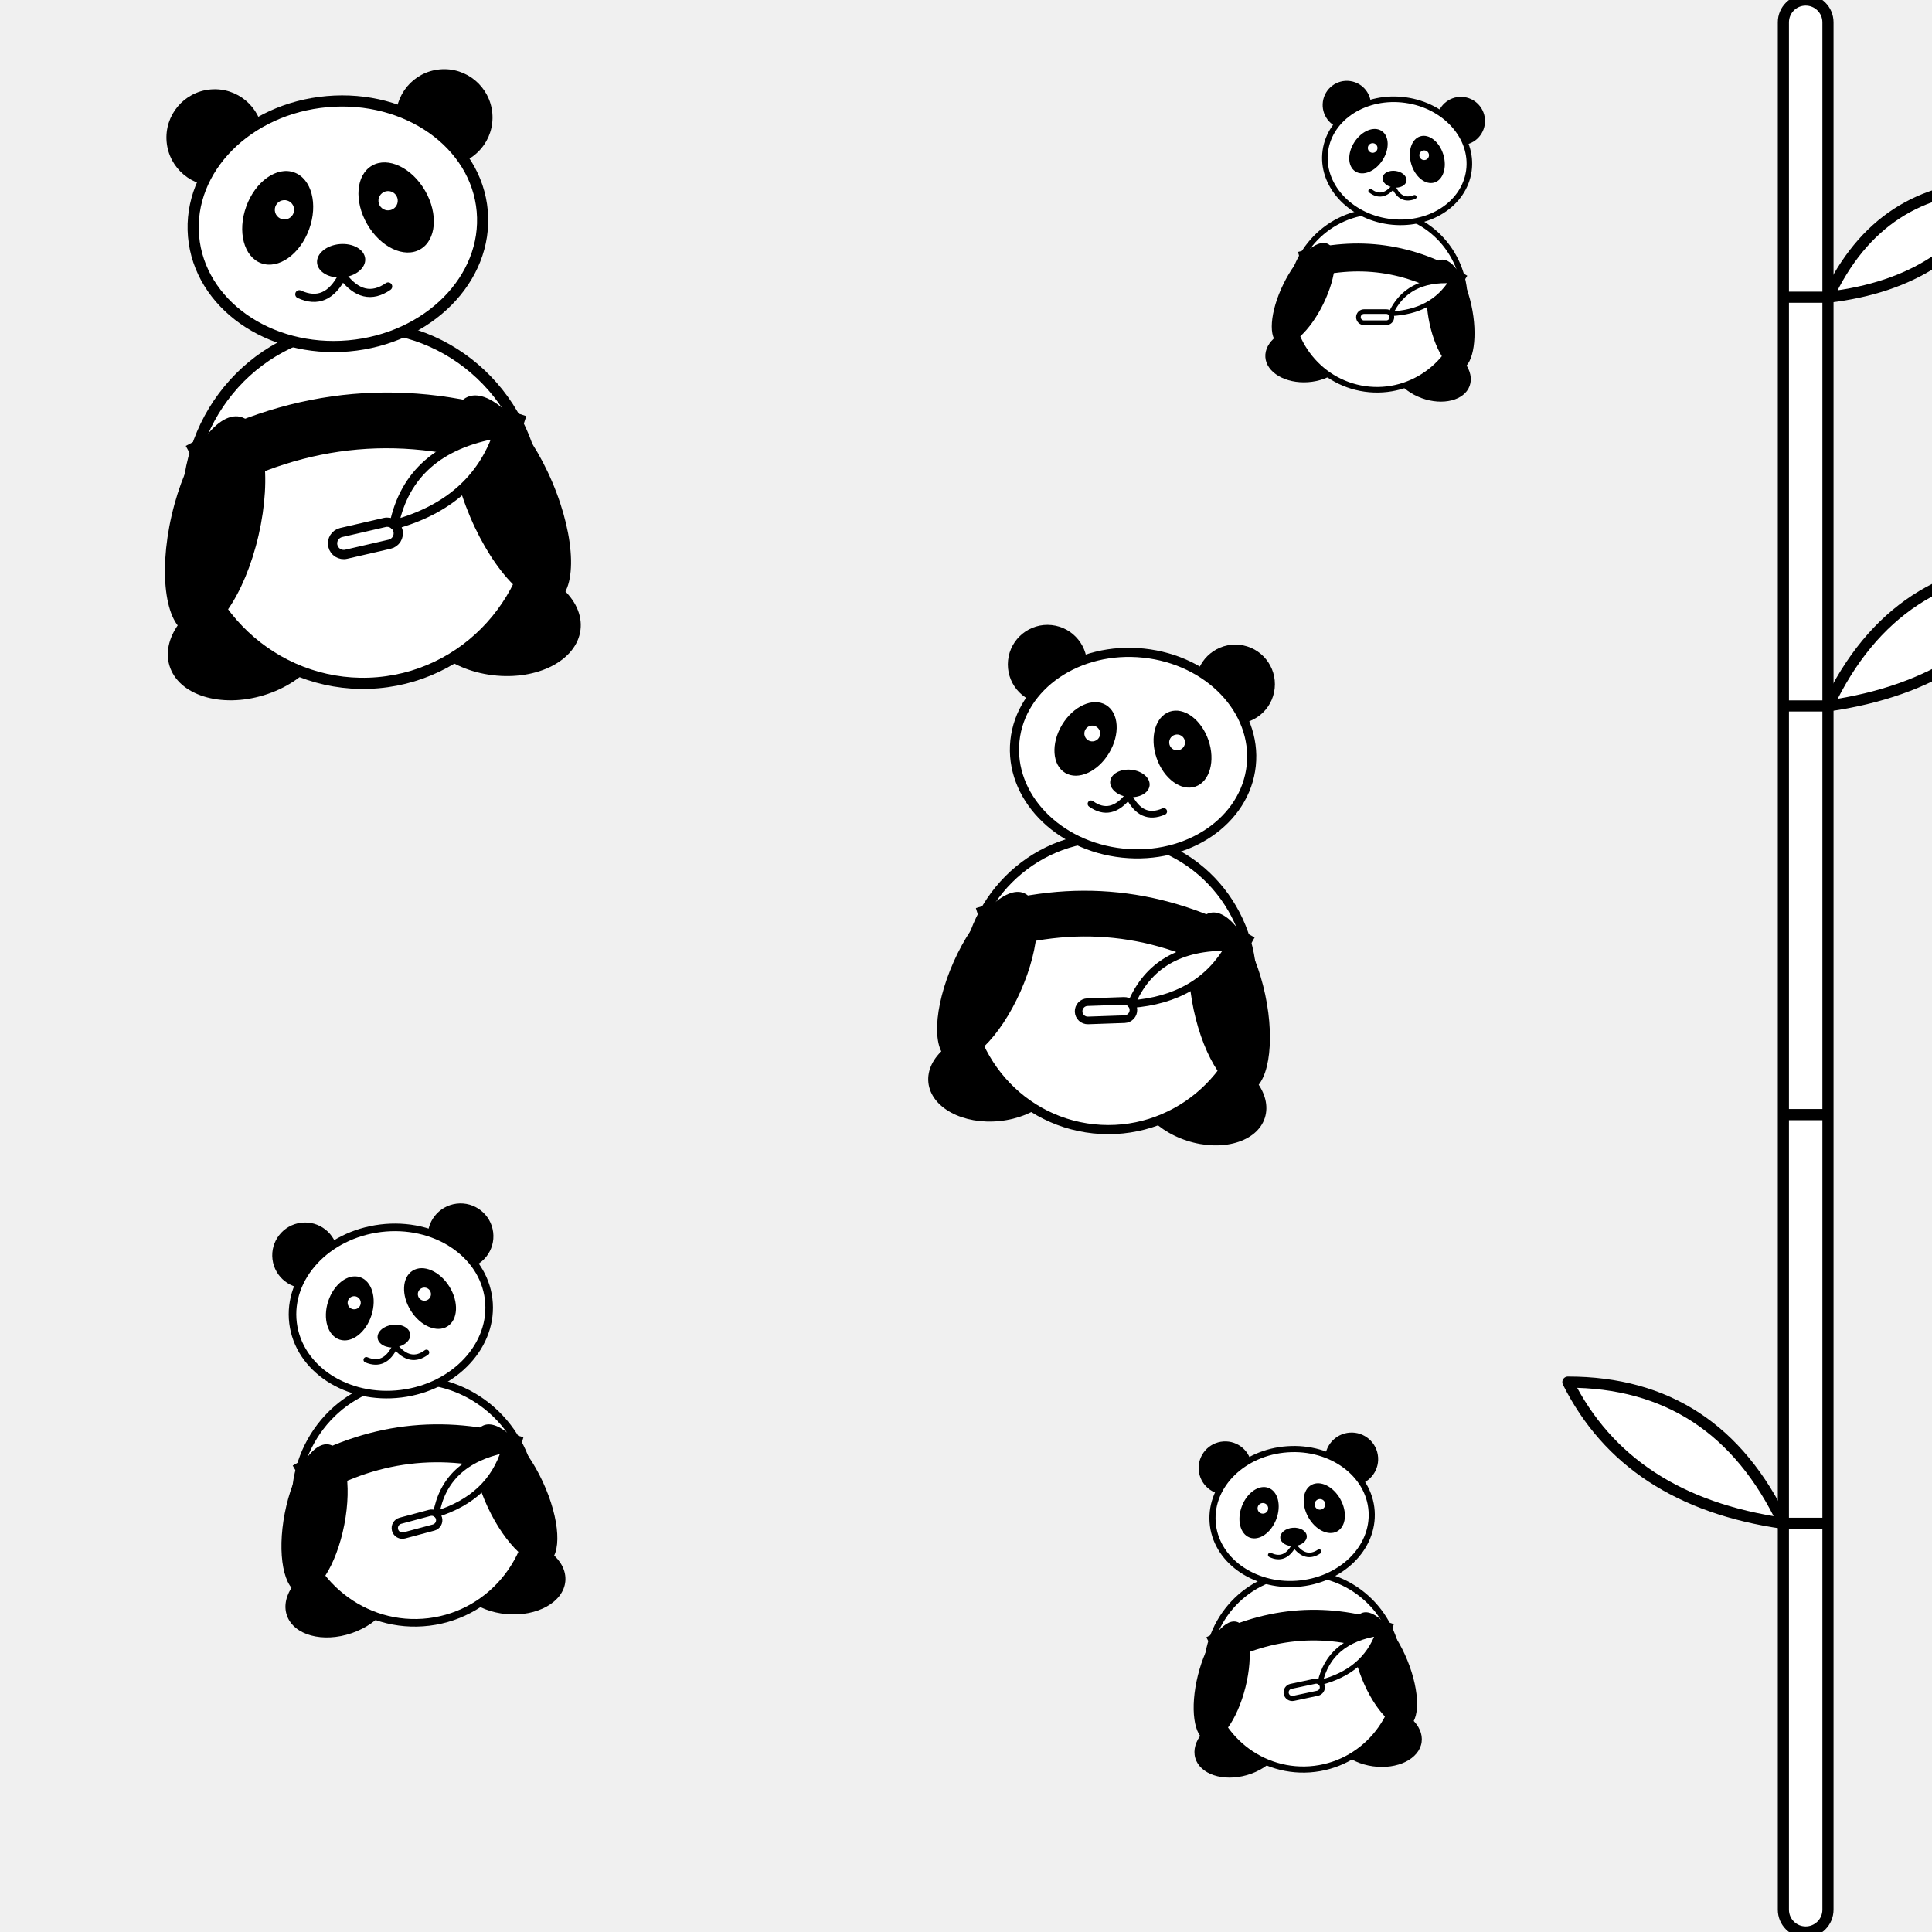
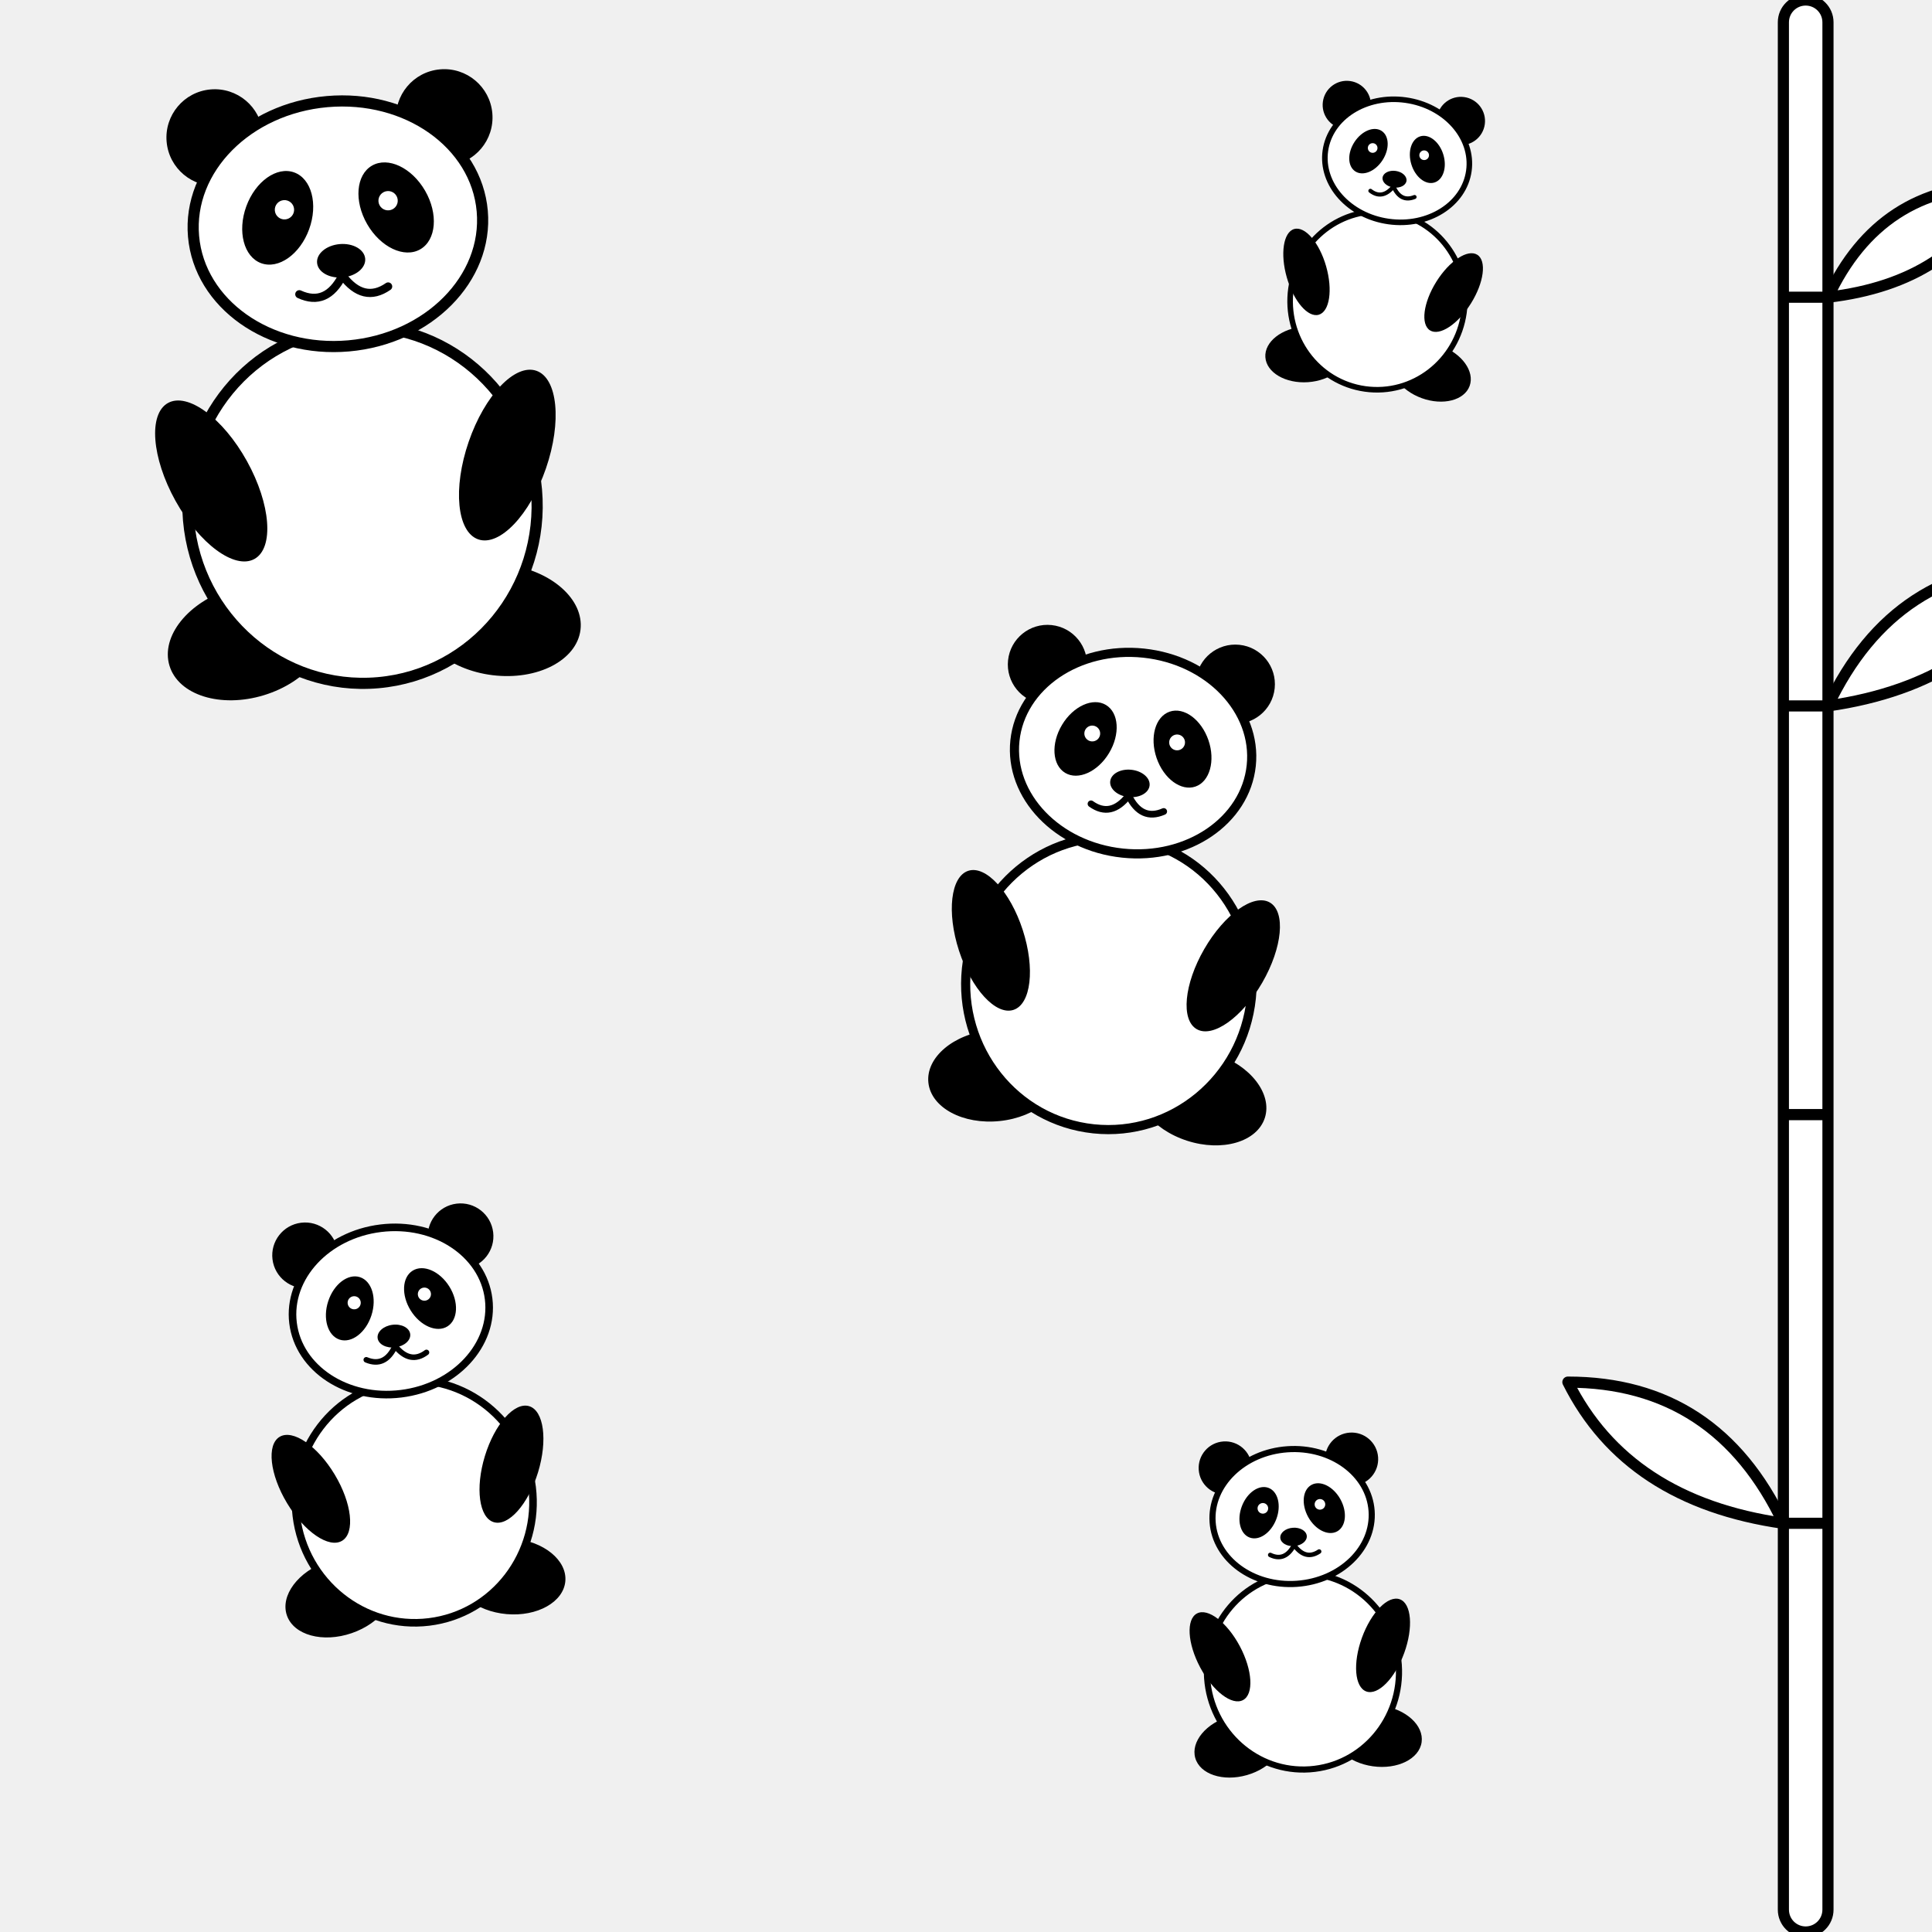
<svg xmlns="http://www.w3.org/2000/svg" width="520" height="520" viewBox="0 0 520 520" fill="none">
  <defs>
    <g id="panda" stroke-linejoin="round" stroke-linecap="round">
      <ellipse cx="-34" cy="52" rx="22" ry="15" transform="rotate(-12 -34 52)" fill="#000" />
      <ellipse cx="34" cy="52" rx="22" ry="15" transform="rotate(12 34 52)" fill="#000" />
      <ellipse cx="0" cy="18" rx="47" ry="48" fill="#fff" stroke="#000" stroke-width="3" />
-       <path d="M-46 -2 Q0 -22 46 -2 L40 12 Q0 -6 -40 12Z" fill="#000" />
-       <ellipse cx="-40" cy="20" rx="12" ry="30" transform="rotate(18 -40 20)" fill="#000" />
-       <ellipse cx="40" cy="20" rx="12" ry="30" transform="rotate(-18 40 20)" fill="#000" />
-       <rect x="-9" y="24" width="18" height="6" rx="3" transform="rotate(-8 0 27)" fill="#fff" stroke="#000" stroke-width="2.5" />
-       <path d="M8 24 q22 -4 30 -22 q-24 2 -30 22z" fill="#fff" stroke="#000" stroke-width="2.5" />
+       <ellipse cx="-40" cy="8" rx="11" ry="24" transform="rotate(-24 -40 8)" fill="#000" />
+       <ellipse cx="40" cy="8" rx="11" ry="24" transform="rotate(24 40 8)" fill="#000" />
      <circle cx="-31" cy="-84" r="13" fill="#000" />
      <circle cx="31" cy="-84" r="13" fill="#000" />
      <ellipse cx="0" cy="-58" rx="39" ry="33" fill="#fff" stroke="#000" stroke-width="3" />
      <ellipse cx="-16" cy="-61" rx="9" ry="13" transform="rotate(25 -16 -61)" fill="#000" />
      <ellipse cx="16" cy="-61" rx="9" ry="13" transform="rotate(-25 16 -61)" fill="#000" />
      <circle cx="-14" cy="-63" r="2.6" fill="#fff" />
      <circle cx="14" cy="-63" r="2.6" fill="#fff" />
      <ellipse cx="0" cy="-48" rx="6.5" ry="4.5" fill="#000" />
      <path d="M0 -44 Q-5 -36 -12 -40 M0 -44 Q5 -36 12 -40" stroke="#000" stroke-width="2.2" fill="none" />
    </g>
    <g id="bamboo" stroke-linejoin="round">
      <rect x="-6" y="0" width="12" height="520" rx="6" fill="#fff" stroke="#000" stroke-width="3" />
      <path d="M-6 80H6M-6 190H6M-6 300H6M-6 410H6" stroke="#000" stroke-width="3" />
      <path d="M6 190 q42 -6 58 -38 q-40 0 -58 38z M-6 410 q-42 -6 -58 -38 q40 0 58 38z M6 80 q34 -4 46 -30 q-32 0 -46 30z" fill="#fff" stroke="#000" stroke-width="3" />
    </g>
  </defs>
  <use href="#bamboo" x="486" y="0" />
  <use href="#panda" transform="translate(96 118) rotate(-5)" />
  <use href="#panda" transform="translate(300 250) rotate(6) scale(.82)" />
  <use href="#panda" transform="translate(110 392) rotate(-7) scale(.68)" />
  <use href="#panda" transform="translate(372 72) rotate(8) scale(.5)" />
  <use href="#panda" transform="translate(350 440) rotate(-4) scale(.55)" />
</svg>
